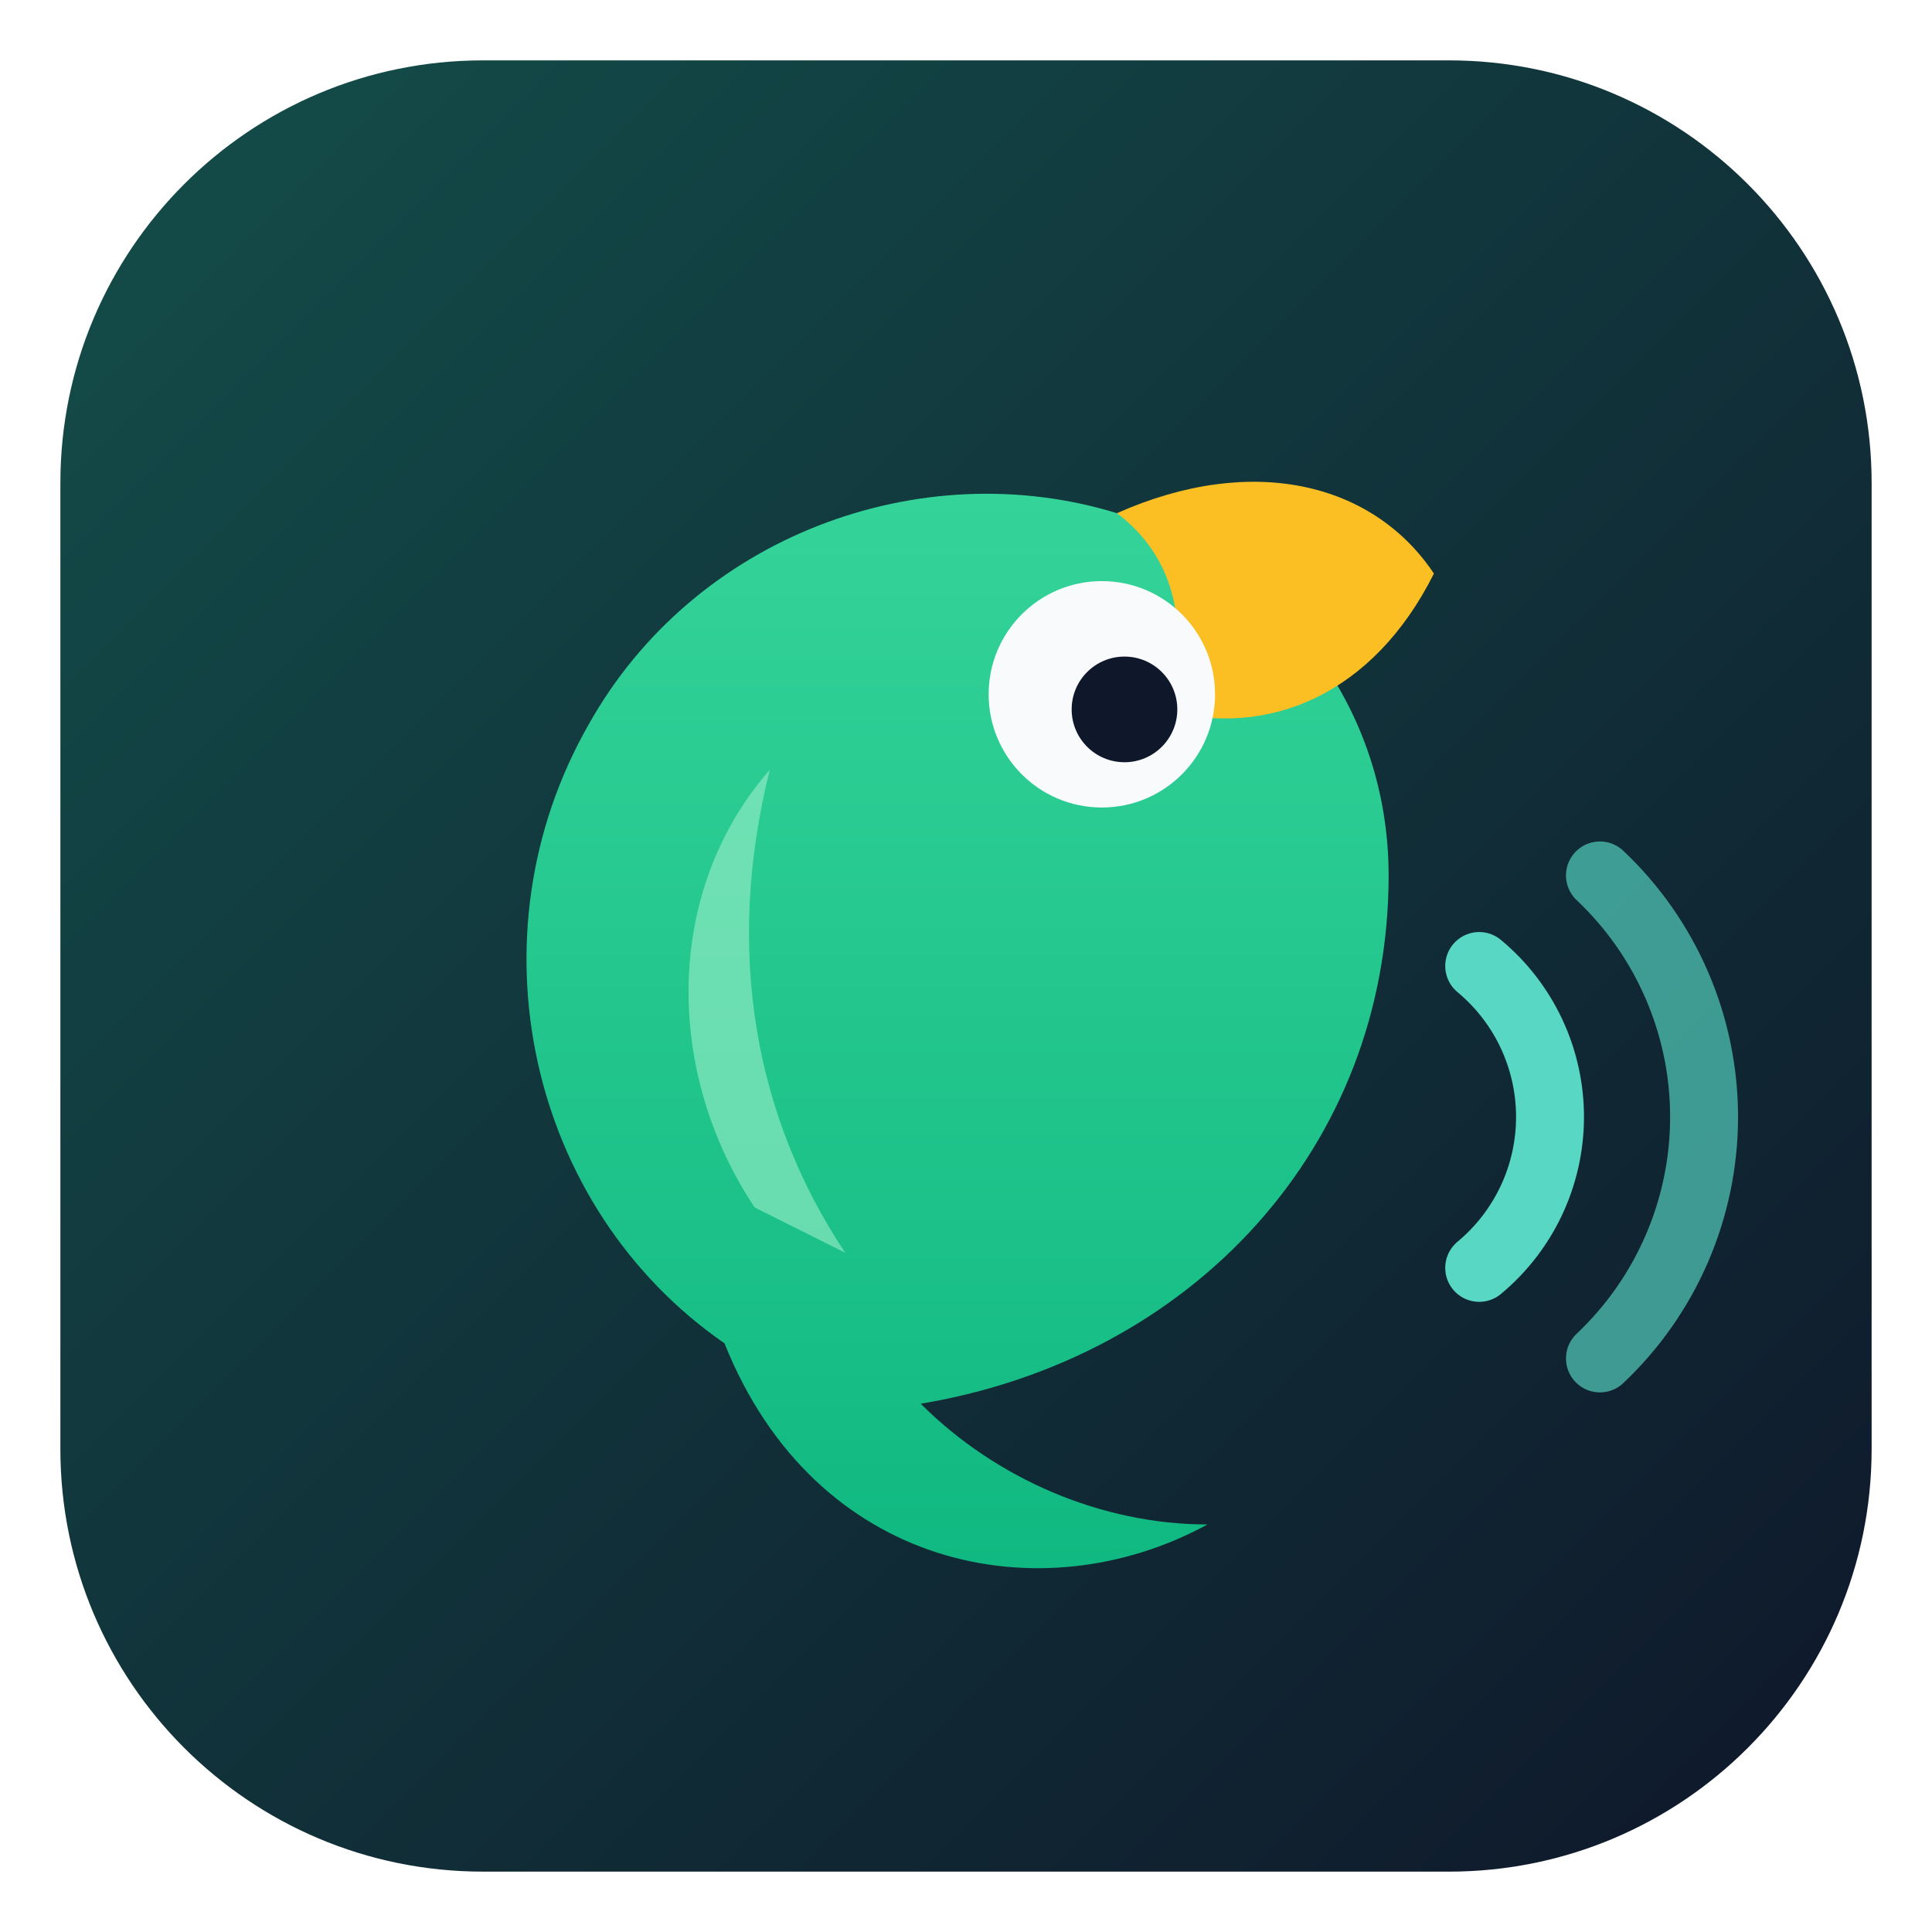
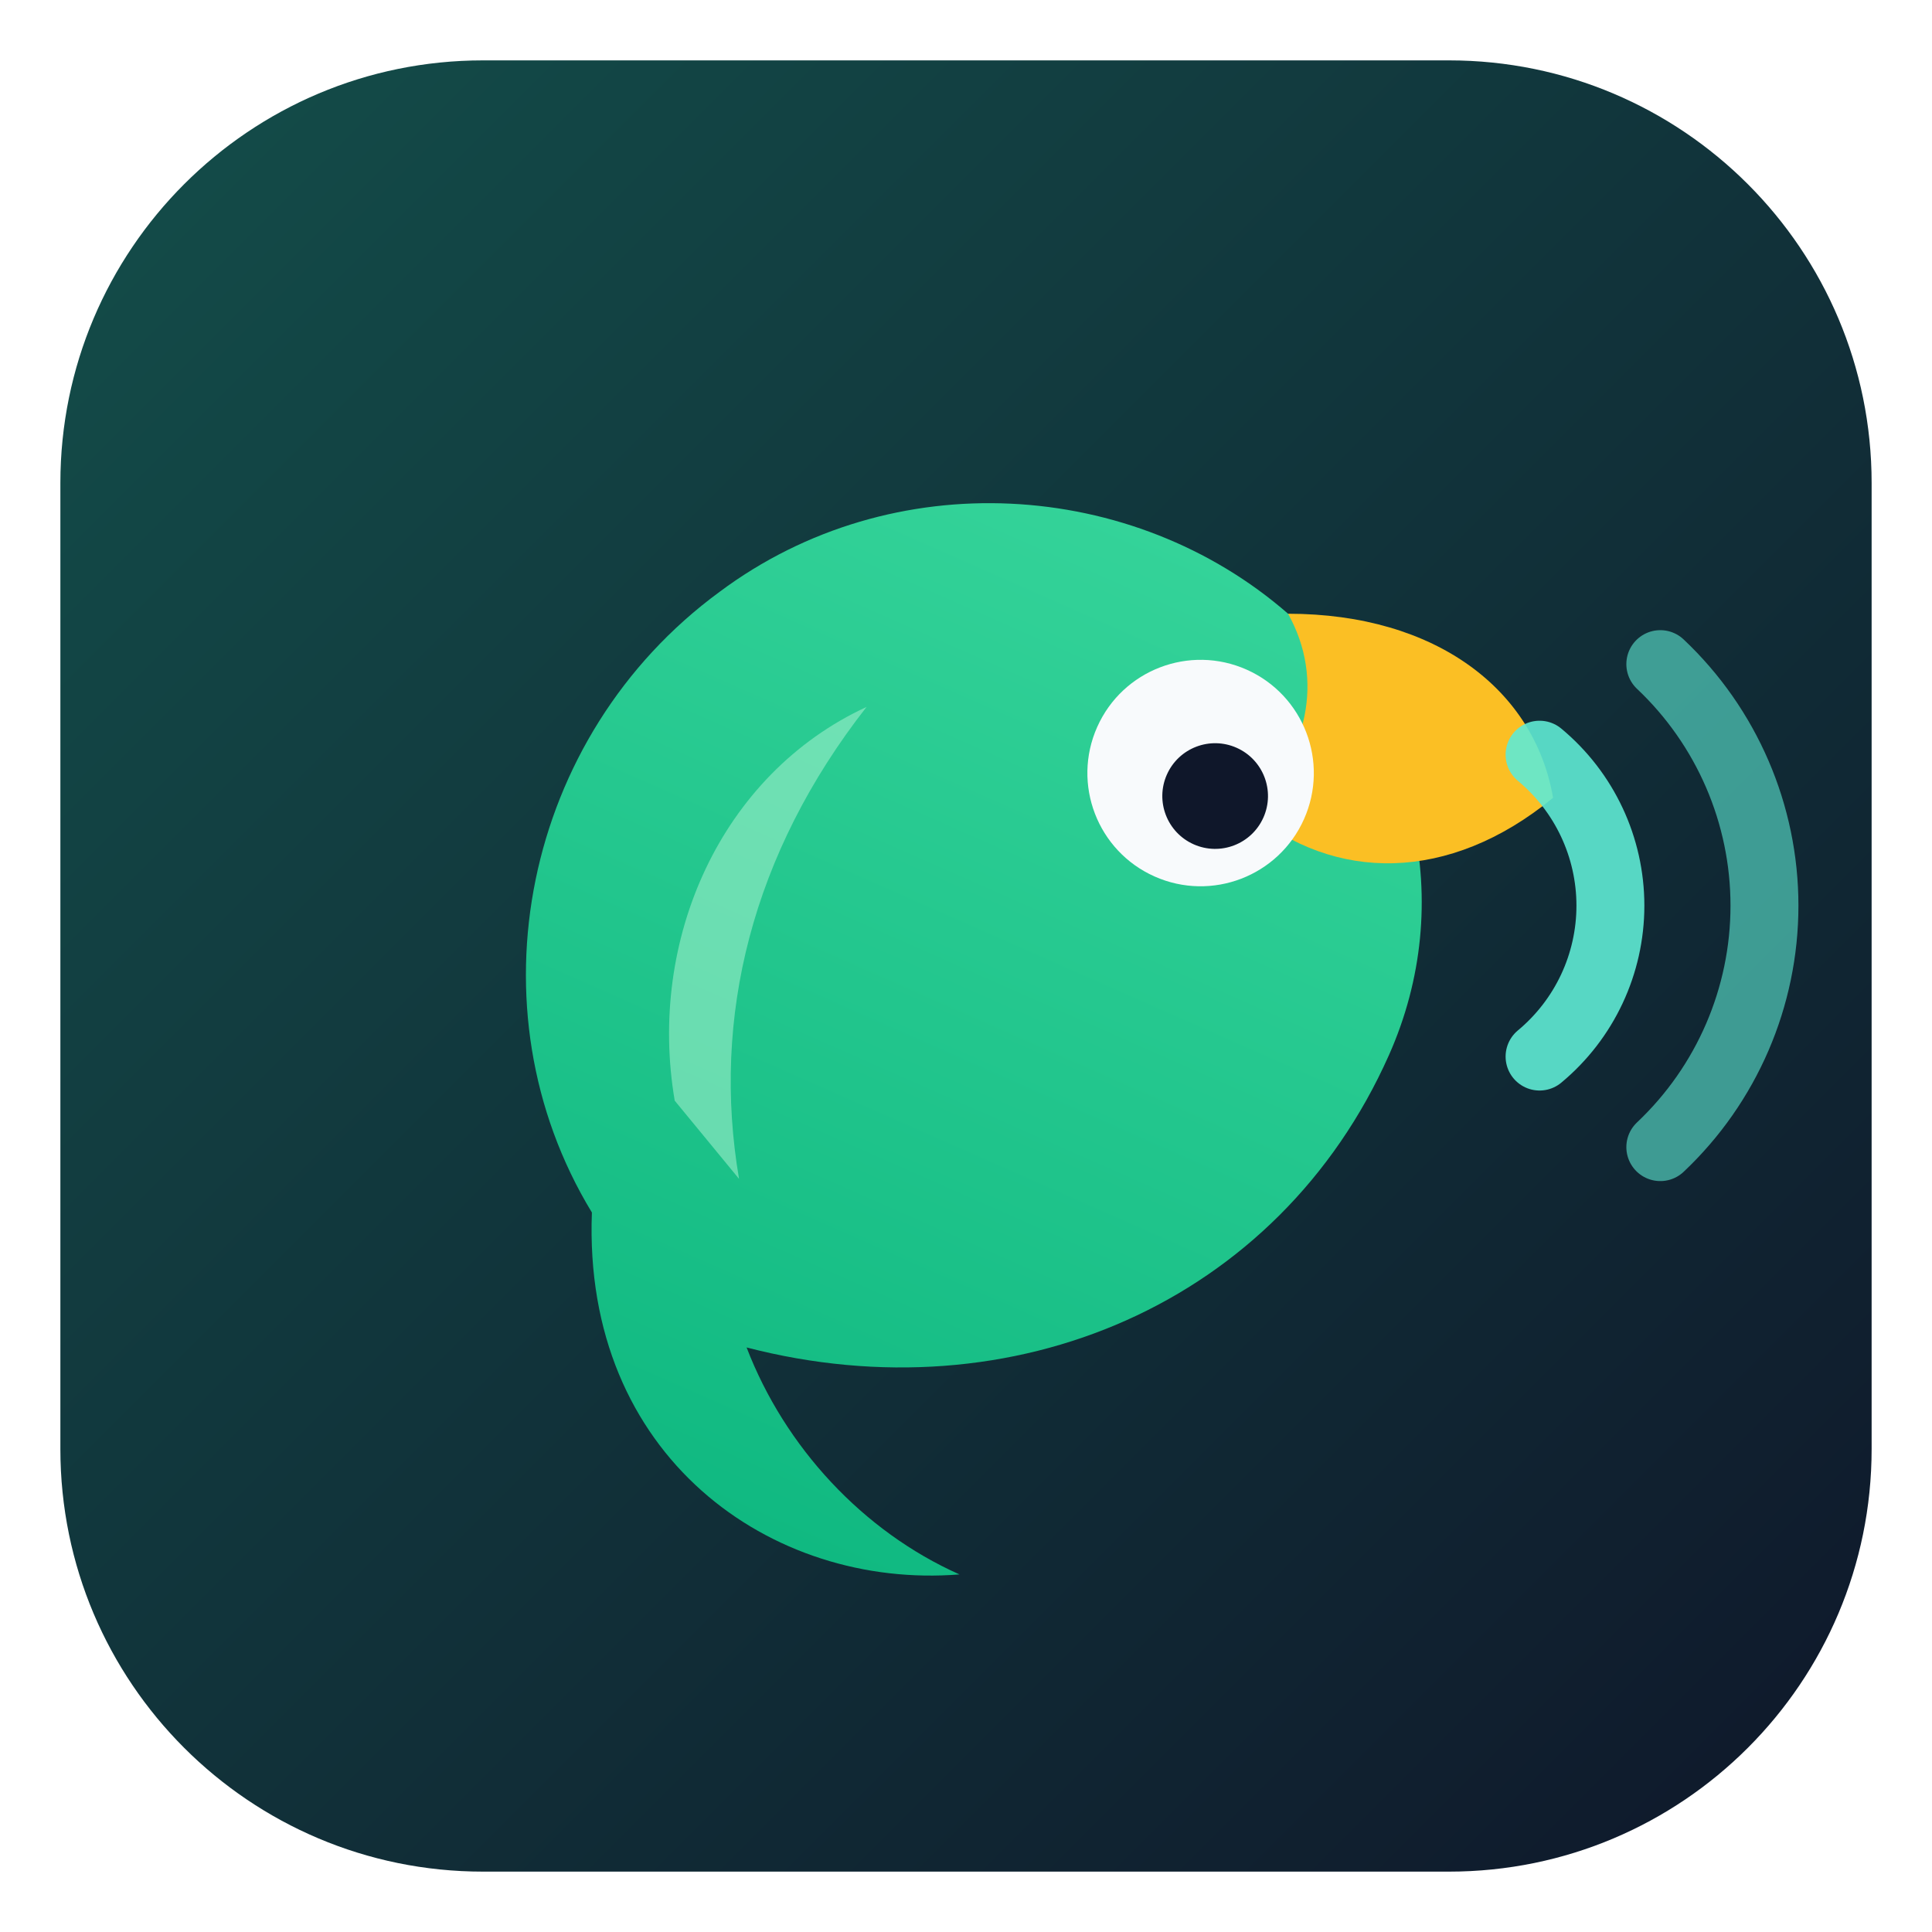
<svg xmlns="http://www.w3.org/2000/svg" viewBox="0 0 256 256" width="256" height="256">
  <defs>
    <linearGradient id="bg" x1="0" y1="0" x2="1" y2="1">
      <stop offset="0" stop-color="#134e4a" />
      <stop offset="1" stop-color="#0f172a" />
    </linearGradient>
    <linearGradient id="body" x1="0" y1="0" x2="0" y2="1">
      <stop offset="0" stop-color="#34d399" />
      <stop offset="1" stop-color="#10b981" />
    </linearGradient>
  </defs>
  <rect x="8" y="8" width="240" height="240" rx="56" fill="url(#bg)" />
-   <path d="M96 178 C70 160 62 124 78 96 C92 71 122 60 148 68            C170 75 184 94 184 116 C184 152 158 180 122 186            C132 196 146 202 160 202 C138 214 108 208 96 178 Z" fill="url(#body)" />
-   <path d="M100 160 C88 142 88 118 102 102 C96 126 100 148 112 166 Z" fill="#a7f3d0" opacity="0.55" />
-   <path d="M148 68 C166 60 182 64 190 76 C182 92 168 98 154 94            C158 84 156 74 148 68 Z" fill="#fbbf24" />
-   <circle cx="146" cy="92" r="15" fill="#f8fafc" />
-   <circle cx="149" cy="94" r="7" fill="#0f172a" />
+   <g transform="rotate(24 128 128)">
+     <path d="M96 178 C70 160 62 124 78 96 C92 71 122 60 148 68              C170 75 184 94 184 116 C184 152 158 180 122 186              C132 196 146 202 160 202 C138 214 108 208 96 178 Z" fill="url(#body)" />
+     <path d="M100 160 C88 142 88 118 102 102 C96 126 100 148 112 166 Z" fill="#a7f3d0" opacity="0.55" />
+     <path d="M148 68 C166 60 182 64 190 76 C182 92 168 98 154 94              C158 84 156 74 148 68 Z" fill="#fbbf24" />
+     <circle cx="146" cy="92" r="15" fill="#f8fafc" />
+     <circle cx="149" cy="94" r="7" fill="#0f172a" />
+   </g>
  <g stroke="#5eead4" stroke-width="9" stroke-linecap="round" fill="none">
-     <path d="M196 128 a26 26 0 0 1 0 40" opacity="0.9" />
-     <path d="M212 116 a44 44 0 0 1 0 64" opacity="0.6" />
+     <path d="M204 100 a26 26 0 0 1 0 40" opacity="0.9" />
+     <path d="M220 88 a44 44 0 0 1 0 64" opacity="0.6" />
  </g>
</svg>
